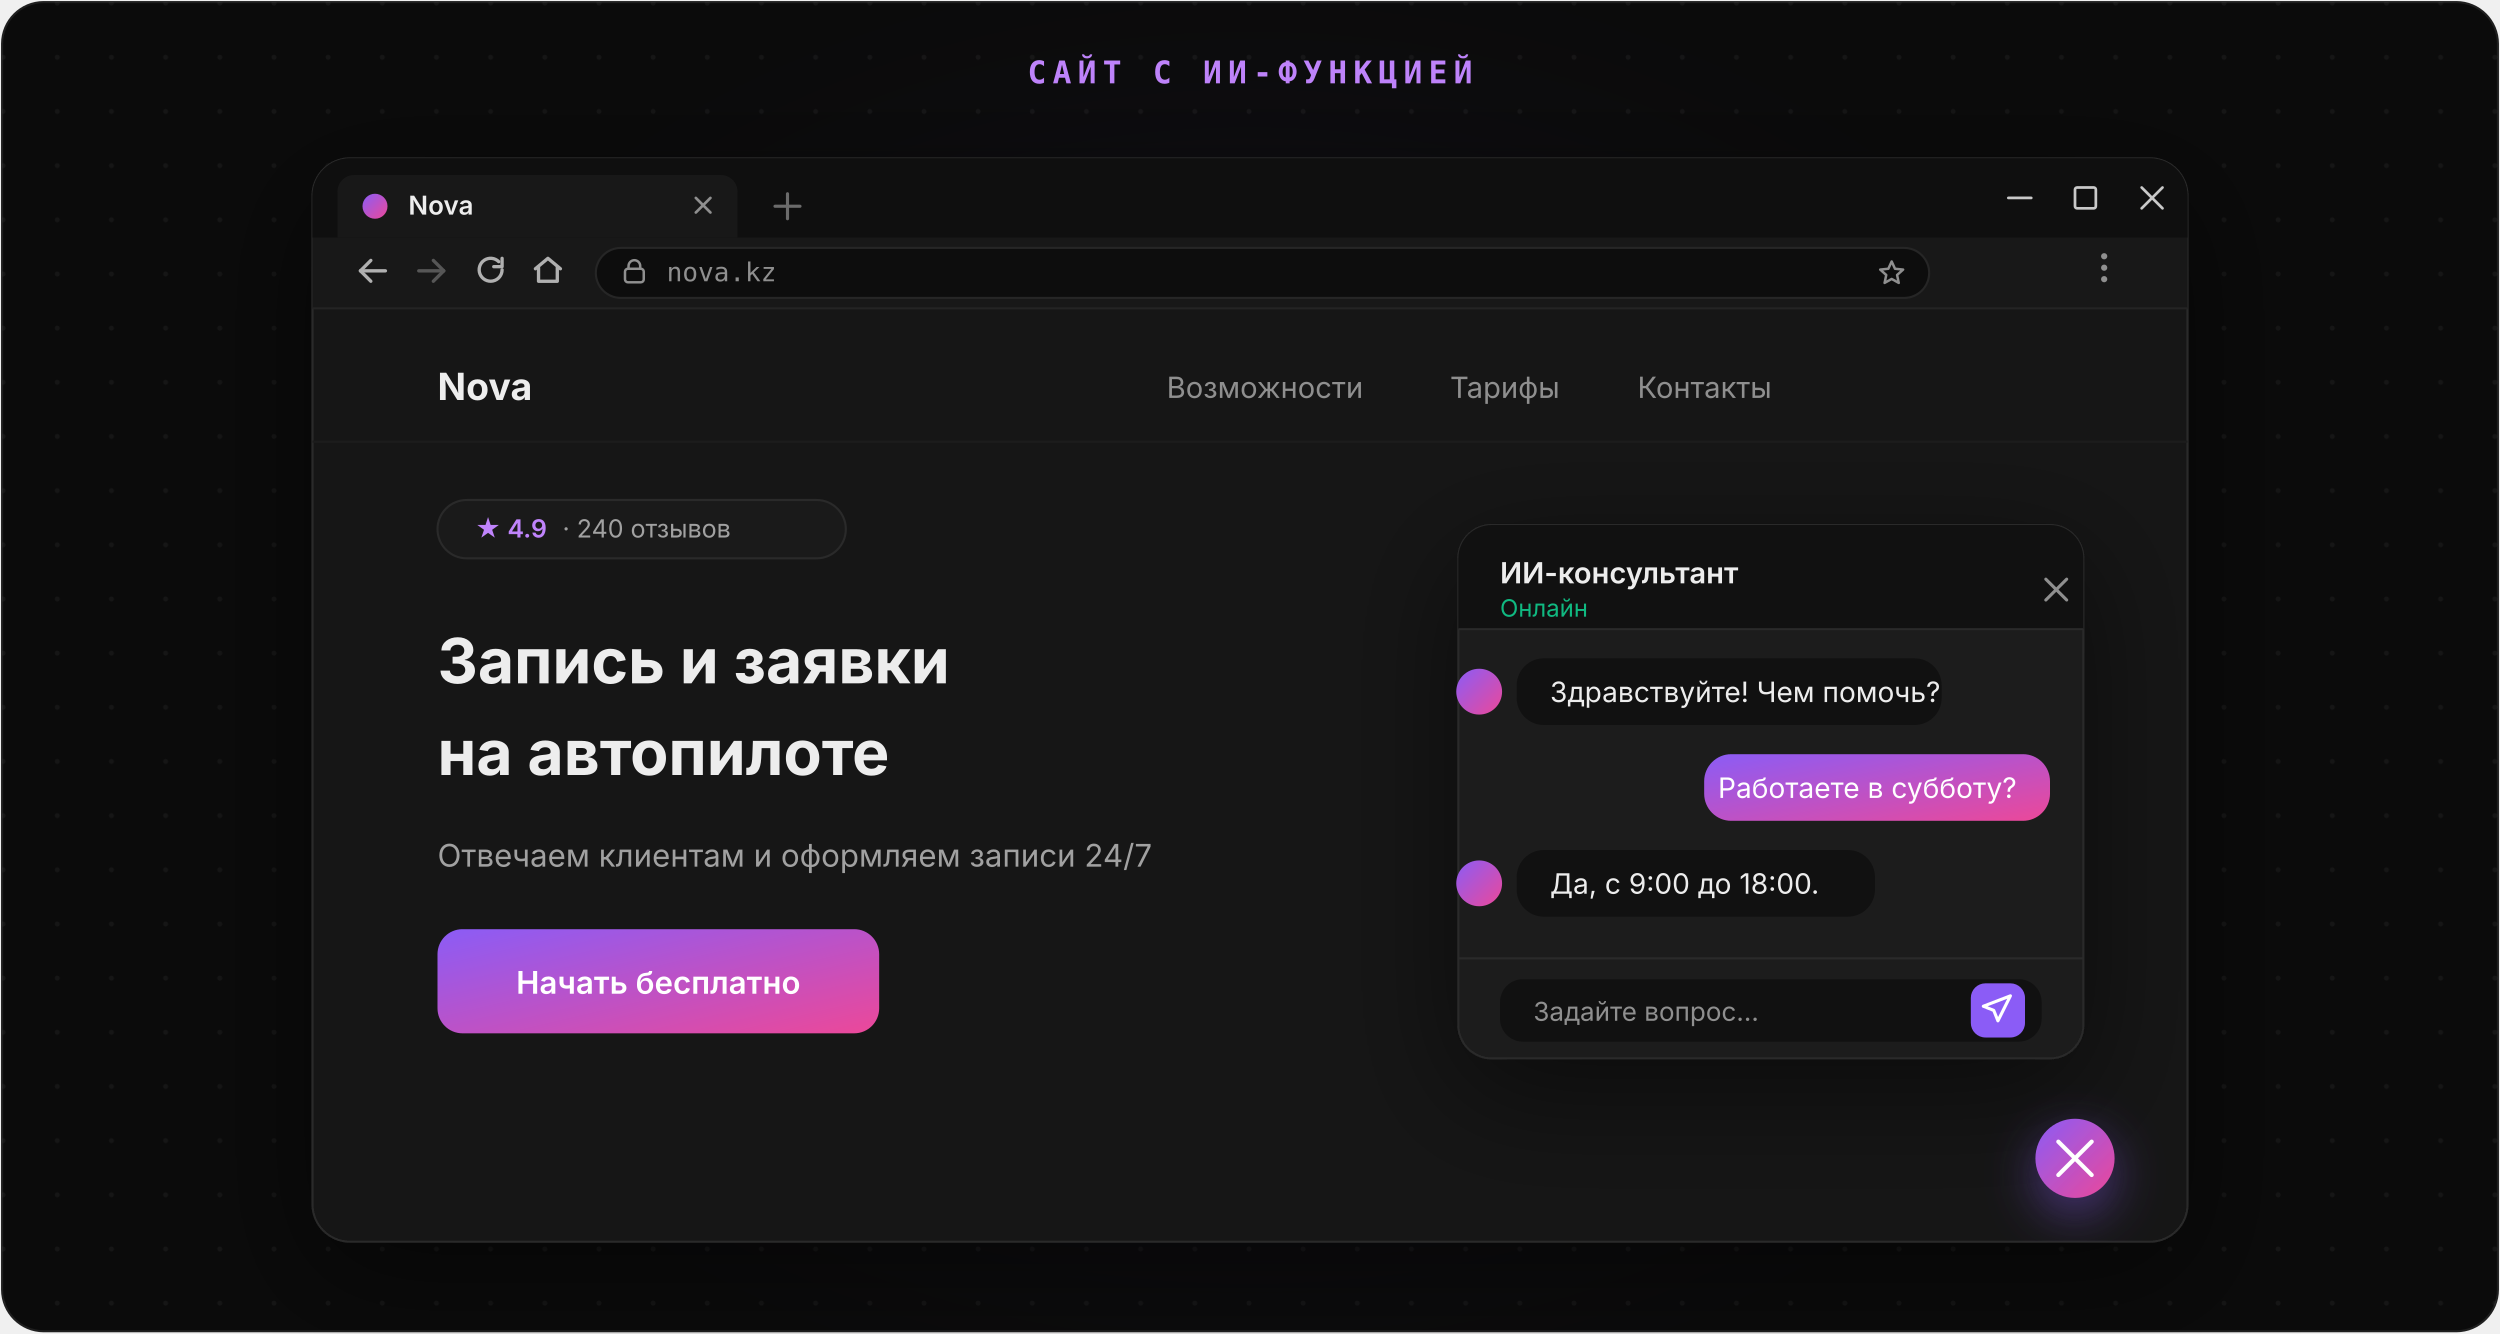
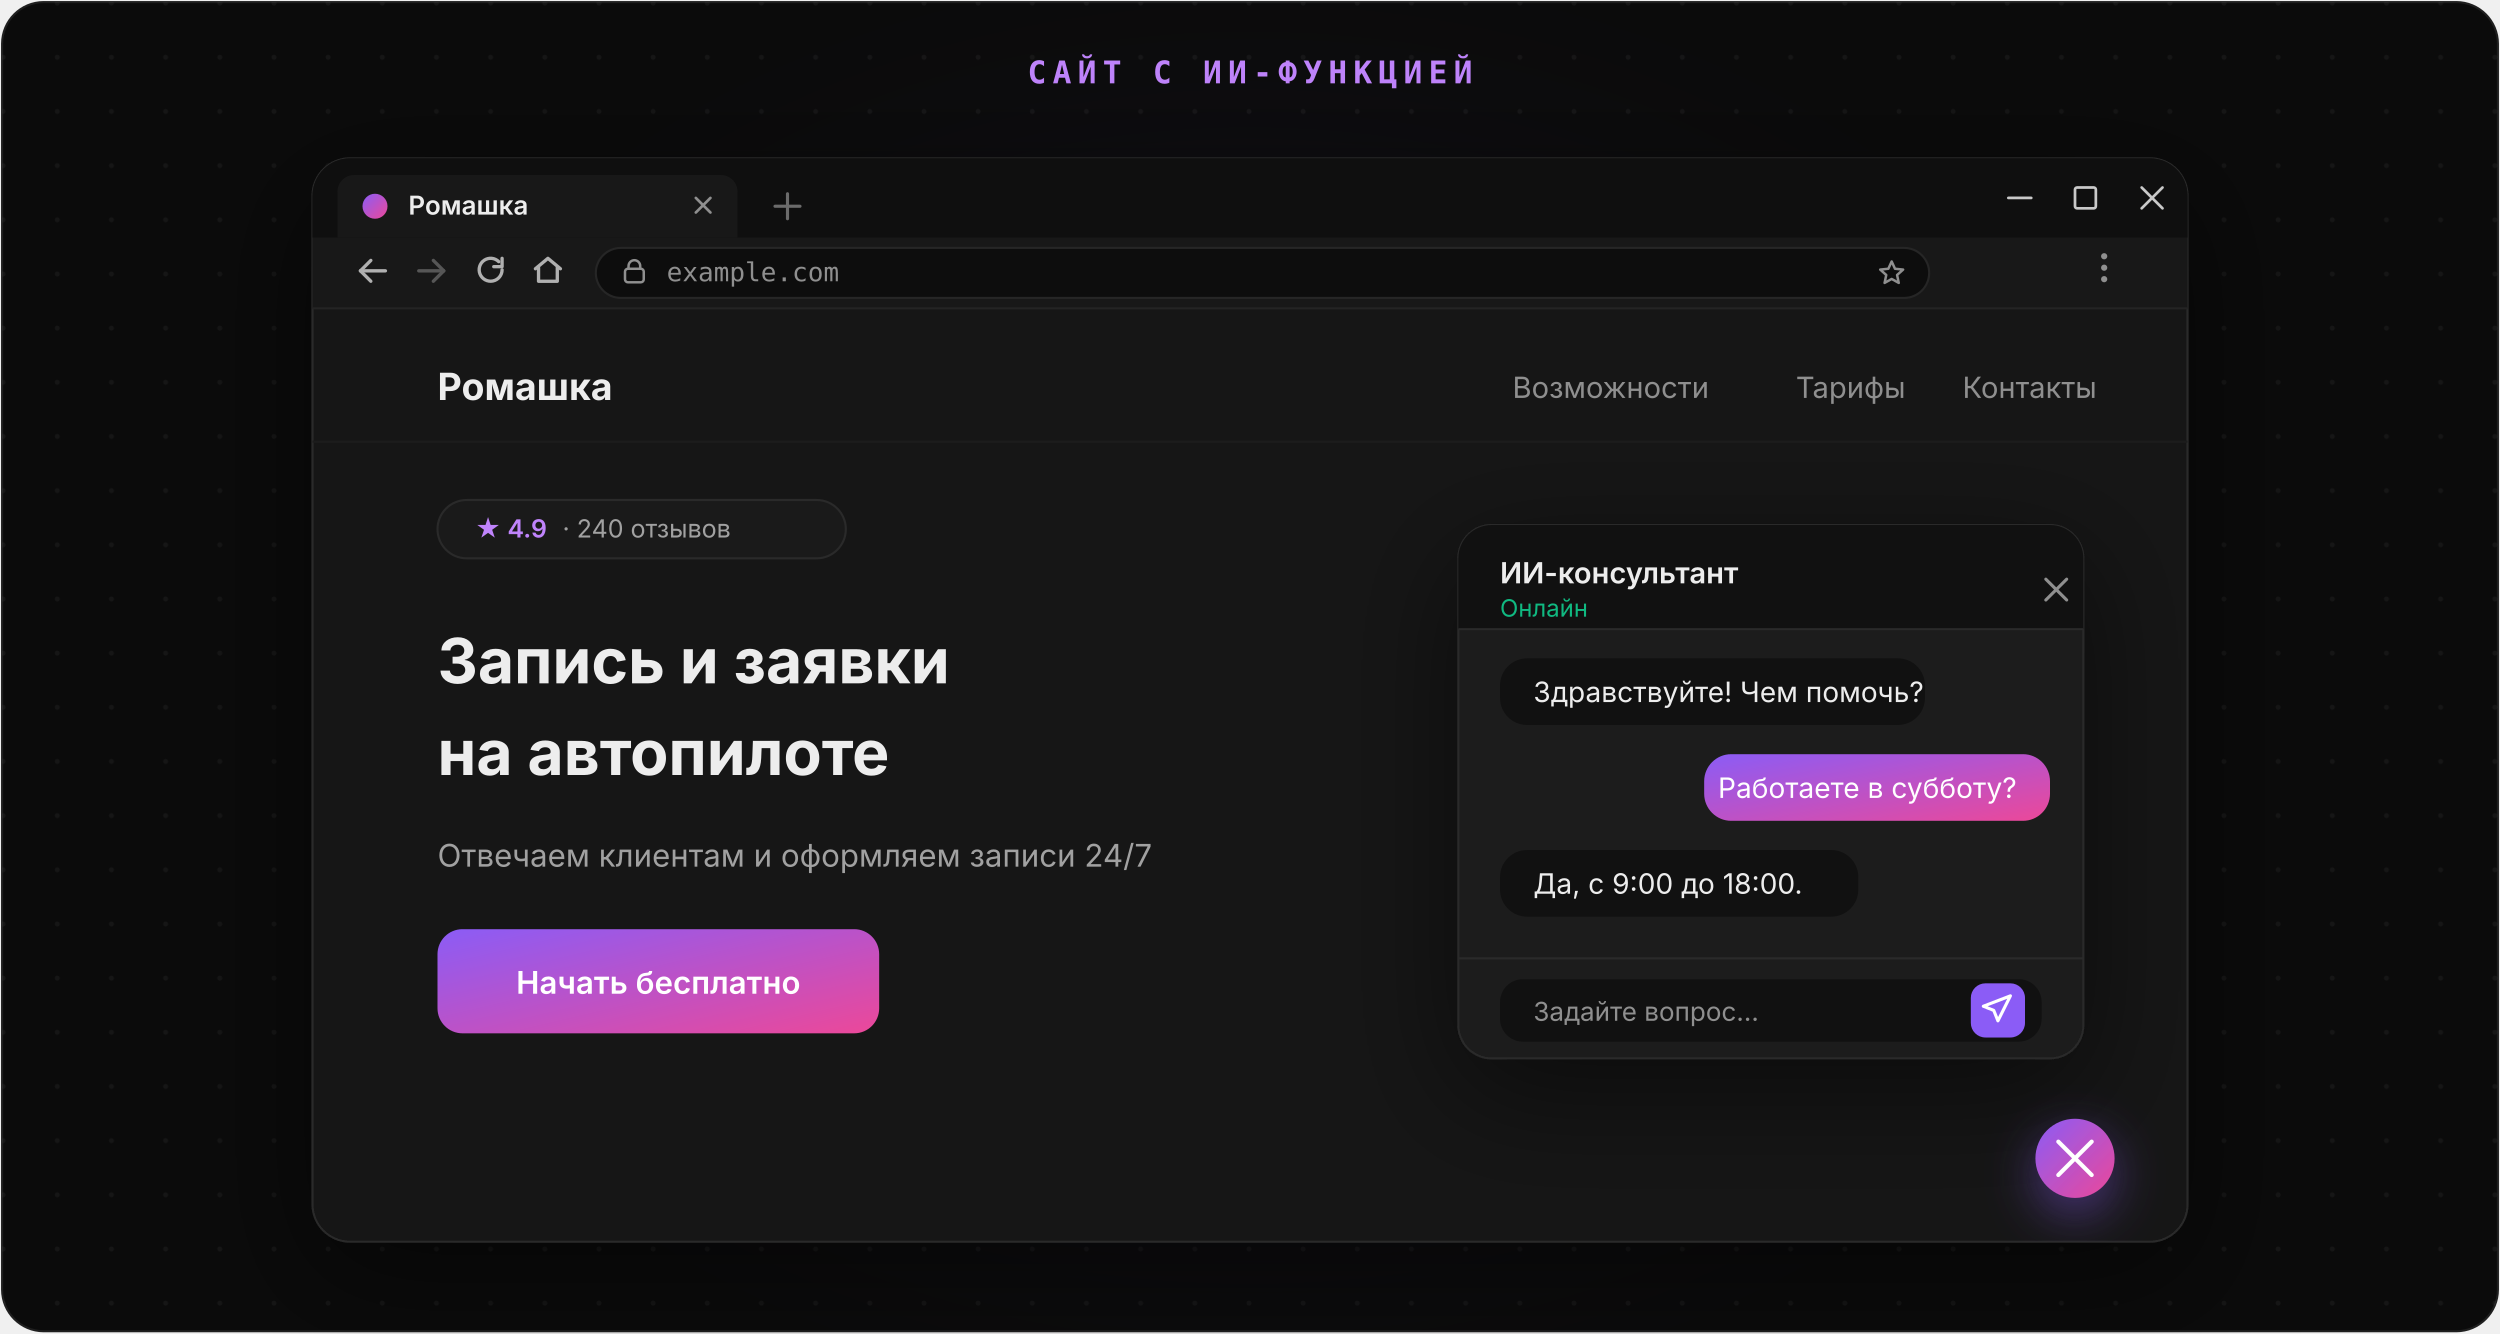
<svg xmlns="http://www.w3.org/2000/svg" viewBox="0 0 1200 640" width="1200" height="640" font-family="Inter, ui-sans-serif, system-ui, -apple-system, Segoe UI, sans-serif">
  <defs>
    <linearGradient id="grad" x1="0" y1="0" x2="1" y2="1">
      <stop offset="0" stop-color="#8b5cf6" />
      <stop offset="1" stop-color="#ec4899" />
    </linearGradient>
    <pattern id="dots" width="26" height="26" patternUnits="userSpaceOnUse">
      <circle cx="1.5" cy="1.5" r="1.2" fill="#ffffff" fill-opacity="0.045" />
    </pattern>
    <filter id="drop" x="-30%" y="-30%" width="160%" height="160%">
      <feDropShadow dx="0" dy="16" stdDeviation="28" flood-color="#000000" flood-opacity="0.5" />
    </filter>
    <filter id="fab" x="-80%" y="-80%" width="260%" height="260%">
      <feDropShadow dx="0" dy="8" stdDeviation="12" flood-color="#8b5cf6" flood-opacity="0.45" />
    </filter>
    <filter id="glow" x="-60%" y="-60%" width="220%" height="220%">
      <feGaussianBlur stdDeviation="80" />
    </filter>
    <clipPath id="win">
      <rect x="150" y="76" width="900" height="520" rx="18" />
    </clipPath>
    <clipPath id="chat">
      <rect x="700" y="252" width="300" height="256" rx="16" />
    </clipPath>
  </defs>
  <rect x="1" y="1" width="1198" height="638" rx="20" fill="#0b0b0b" stroke="#1f1f1f" />
  <rect x="1" y="1" width="1198" height="638" rx="20" fill="url(#dots)" />
  <ellipse cx="600" cy="330" rx="300" ry="200" fill="#8b5cf6" opacity="0.10" filter="url(#glow)" />
  <text x="600" y="40" text-anchor="middle" font-family="ui-monospace, SFMono-Regular, Menlo, monospace" font-size="15" letter-spacing="3" fill="#c084fc" font-weight="600">САЙТ С ИИ-ФУНКЦИЕЙ</text>
  <g filter="url(#drop)">
    <rect x="150" y="76" width="900" height="520" rx="18" fill="#131313" stroke="#2a2a2a" />
  </g>
  <g clip-path="url(#win)">
    <rect x="150" y="76" width="900" height="72" fill="#181818" />
    <rect x="150" y="76" width="900" height="38" fill="#0f0f0f" />
    <path d="M162 114 v-22 a8 8 0 0 1 8-8 h176 a8 8 0 0 1 8 8 v22 z" fill="#181818" />
    <circle cx="180" cy="99" r="6" fill="url(#grad)" />
-     <text x="196" y="103" fill="#ededed" font-size="12.5" font-weight="600">Nova</text>
+     <text x="196" y="103" fill="#ededed" font-size="12.5" font-weight="600">Ромашка</text>
    <g transform="translate(334,95)" stroke="#8f8f8f" stroke-width="1.3" stroke-linecap="round">
      <path d="M0 0l7 7M7 0l-7 7" />
    </g>
    <g transform="translate(372,93)" stroke="#6b6b6b" stroke-width="1.5" stroke-linecap="round">
      <path d="M6 0v12M0 6h12" />
    </g>
    <g stroke="#c9c9c9" stroke-width="1.3" fill="none" stroke-linecap="round" stroke-linejoin="round">
      <path d="M964 95h11" />
      <rect x="996" y="90" width="10" height="10" rx="1" />
      <path d="M1028 90l10 10M1038 90l-10 10" />
    </g>
    <g fill="none" stroke-width="1.6" stroke-linecap="round" stroke-linejoin="round">
      <g transform="translate(172,124)" stroke="#b0b0b0">
        <path d="M13 6H1" />
        <path d="M6 1 1 6l5 5" />
      </g>
      <g transform="translate(200,124)" stroke="#565656">
        <path d="M1 6h12" />
        <path d="M8 1l5 5-5 5" />
      </g>
      <g transform="translate(228,123)" stroke="#b0b0b0">
        <path d="M13 6.5a5.5 5.5 0 1 1-1.6-3.9" />
        <path d="M13 1v4h-4" />
      </g>
      <g transform="translate(256,123)" stroke="#b0b0b0">
        <path d="M1 6l6-5 6 5" />
        <path d="M2.5 5.5v6.5h9V5.5" />
      </g>
    </g>
    <rect x="286" y="119" width="640" height="24" rx="12" fill="#0d0d0d" stroke="#262626" />
    <g transform="translate(300,124)" stroke="#8f8f8f" stroke-width="1.2" fill="none" stroke-linecap="round" stroke-linejoin="round">
      <rect x="0" y="5" width="9" height="6.5" rx="1.4" />
      <path d="M1.7 5V3.7a2.8 2.8 0 0 1 5.6 0V5" />
    </g>
-     <text x="320" y="135" fill="#8f8f8f" font-size="12.5" font-family="ui-monospace, monospace">nova.kz</text>
+     <text x="320" y="135" fill="#8f8f8f" font-size="12.5" font-family="ui-monospace, monospace">example.com</text>
    <g transform="translate(902,125)" fill="none" stroke="#8f8f8f" stroke-width="1.2" stroke-linecap="round" stroke-linejoin="round">
      <path d="M6 0.5l1.6 3.5 3.9.4-2.9 2.6.8 3.8L6 8.9 2.6 10.8l.8-3.8L.5 4.4l3.9-.4z" />
    </g>
    <g transform="translate(1010,123)" fill="#8f8f8f">
      <circle cx="0" cy="0" r="1.5" />
      <circle cx="0" cy="5.5" r="1.5" />
      <circle cx="0" cy="11" r="1.5" />
    </g>
    <line x1="150" y1="148" x2="1050" y2="148" stroke="#242424" />
-     <text x="210" y="192" fill="#ededed" font-size="18" font-weight="700">Nova</text>
-     <text x="560" y="191" fill="#8f8f8f" font-size="14">Возможности</text>
-     <text x="696" y="191" fill="#8f8f8f" font-size="14">Тарифы</text>
-     <text x="786" y="191" fill="#8f8f8f" font-size="14">Контакты</text>
+     <text x="210" y="192" fill="#ededed" font-size="18" font-weight="700">Ромашка</text>
+     <text x="726" y="191" fill="#8f8f8f" font-size="14">Возможности</text>
+     <text x="862" y="191" fill="#8f8f8f" font-size="14">Тарифы</text>
+     <text x="942" y="191" fill="#8f8f8f" font-size="14">Контакты</text>
    <line x1="150" y1="212" x2="1050" y2="212" stroke="#1c1c1c" />
    <rect x="210" y="240" width="196" height="28" rx="14" fill="#1a1a1a" stroke="#2a2a2a" />
    <text x="228" y="258" fill="#c084fc" font-size="12" font-weight="600">★ 4.9</text>
    <text x="270" y="258" fill="#a1a1a1" font-size="12">· 240 отзывов</text>
    <text x="210" y="328" fill="#ededed" font-size="30" font-weight="700">Запись и заявки</text>
    <text x="210" y="372" fill="#ededed" font-size="30" font-weight="700">на автопилоте</text>
    <text x="210" y="416" fill="#a1a1a1" font-size="15">Отвечаем клиентам и оформляем записи 24/7</text>
    <rect x="210" y="446" width="212" height="50" rx="12" fill="url(#grad)" />
    <text x="316" y="477" text-anchor="middle" fill="#ffffff" font-size="15" font-weight="600">Начать бесплатно</text>
    <g filter="url(#drop)">
      <rect x="700" y="252" width="300" height="256" rx="16" fill="#1a1a1a" stroke="#2a2a2a" />
    </g>
    <g clip-path="url(#chat)">
      <rect x="700" y="252" width="300" height="50" fill="#111111" />
    </g>
    <line x1="700" y1="302" x2="1000" y2="302" stroke="#2a2a2a" />
    <text x="720" y="280" fill="#ededed" font-size="14" font-weight="600">ИИ-консультант</text>
    <text x="720" y="296" fill="#10b981" font-size="11.5">Онлайн</text>
    <g transform="translate(982,278)" stroke="#8f8f8f" stroke-width="1.5" stroke-linecap="round">
      <path d="M0 0l10 10M10 0l-10 10" />
    </g>
-     <circle cx="710" cy="332" r="11" fill="url(#grad)" />
-     <rect x="728" y="316" width="204" height="32" rx="13" fill="#111111" />
-     <text x="744" y="337" fill="#ededed" font-size="13.5">Здравствуйте! Чем помочь?</text>
+     <rect x="720" y="316" width="204" height="32" rx="13" fill="#111111" />
+     <text x="736" y="337" fill="#ededed" font-size="13.5">Здравствуйте! Чем помочь?</text>
    <rect x="818" y="362" width="166" height="32" rx="13" fill="url(#grad)" />
    <text x="968" y="383" text-anchor="end" fill="#ffffff" font-size="13.5">Работаете в субботу?</text>
-     <circle cx="710" cy="424" r="11" fill="url(#grad)" />
-     <rect x="728" y="408" width="172" height="32" rx="13" fill="#111111" />
-     <text x="744" y="429" fill="#ededed" font-size="13.5">Да, с 9:00 до 18:00.</text>
+     <rect x="720" y="408" width="172" height="32" rx="13" fill="#111111" />
+     <text x="736" y="429" fill="#ededed" font-size="13.5">Да, с 9:00 до 18:00.</text>
    <line x1="700" y1="460" x2="1000" y2="460" stroke="#2a2a2a" />
    <rect x="720" y="470" width="260" height="30" rx="11" fill="#111111" />
    <text x="736" y="490" fill="#8f8f8f" font-size="12.5">Задайте вопрос...</text>
    <rect x="946" y="472" width="26" height="26" rx="7" fill="#8b5cf6" />
    <g transform="translate(952,478)" fill="none" stroke="#ffffff" stroke-width="1.5" stroke-linecap="round" stroke-linejoin="round">
      <path d="M13 0L0 5l5 2 2 5z" />
    </g>
    <g filter="url(#fab)">
      <circle cx="996" cy="556" r="19" fill="url(#grad)" />
    </g>
    <g transform="translate(988,548)" stroke="#ffffff" stroke-width="2" stroke-linecap="round">
      <path d="M0 0l16 16M16 0l-16 16" />
    </g>
  </g>
</svg>
